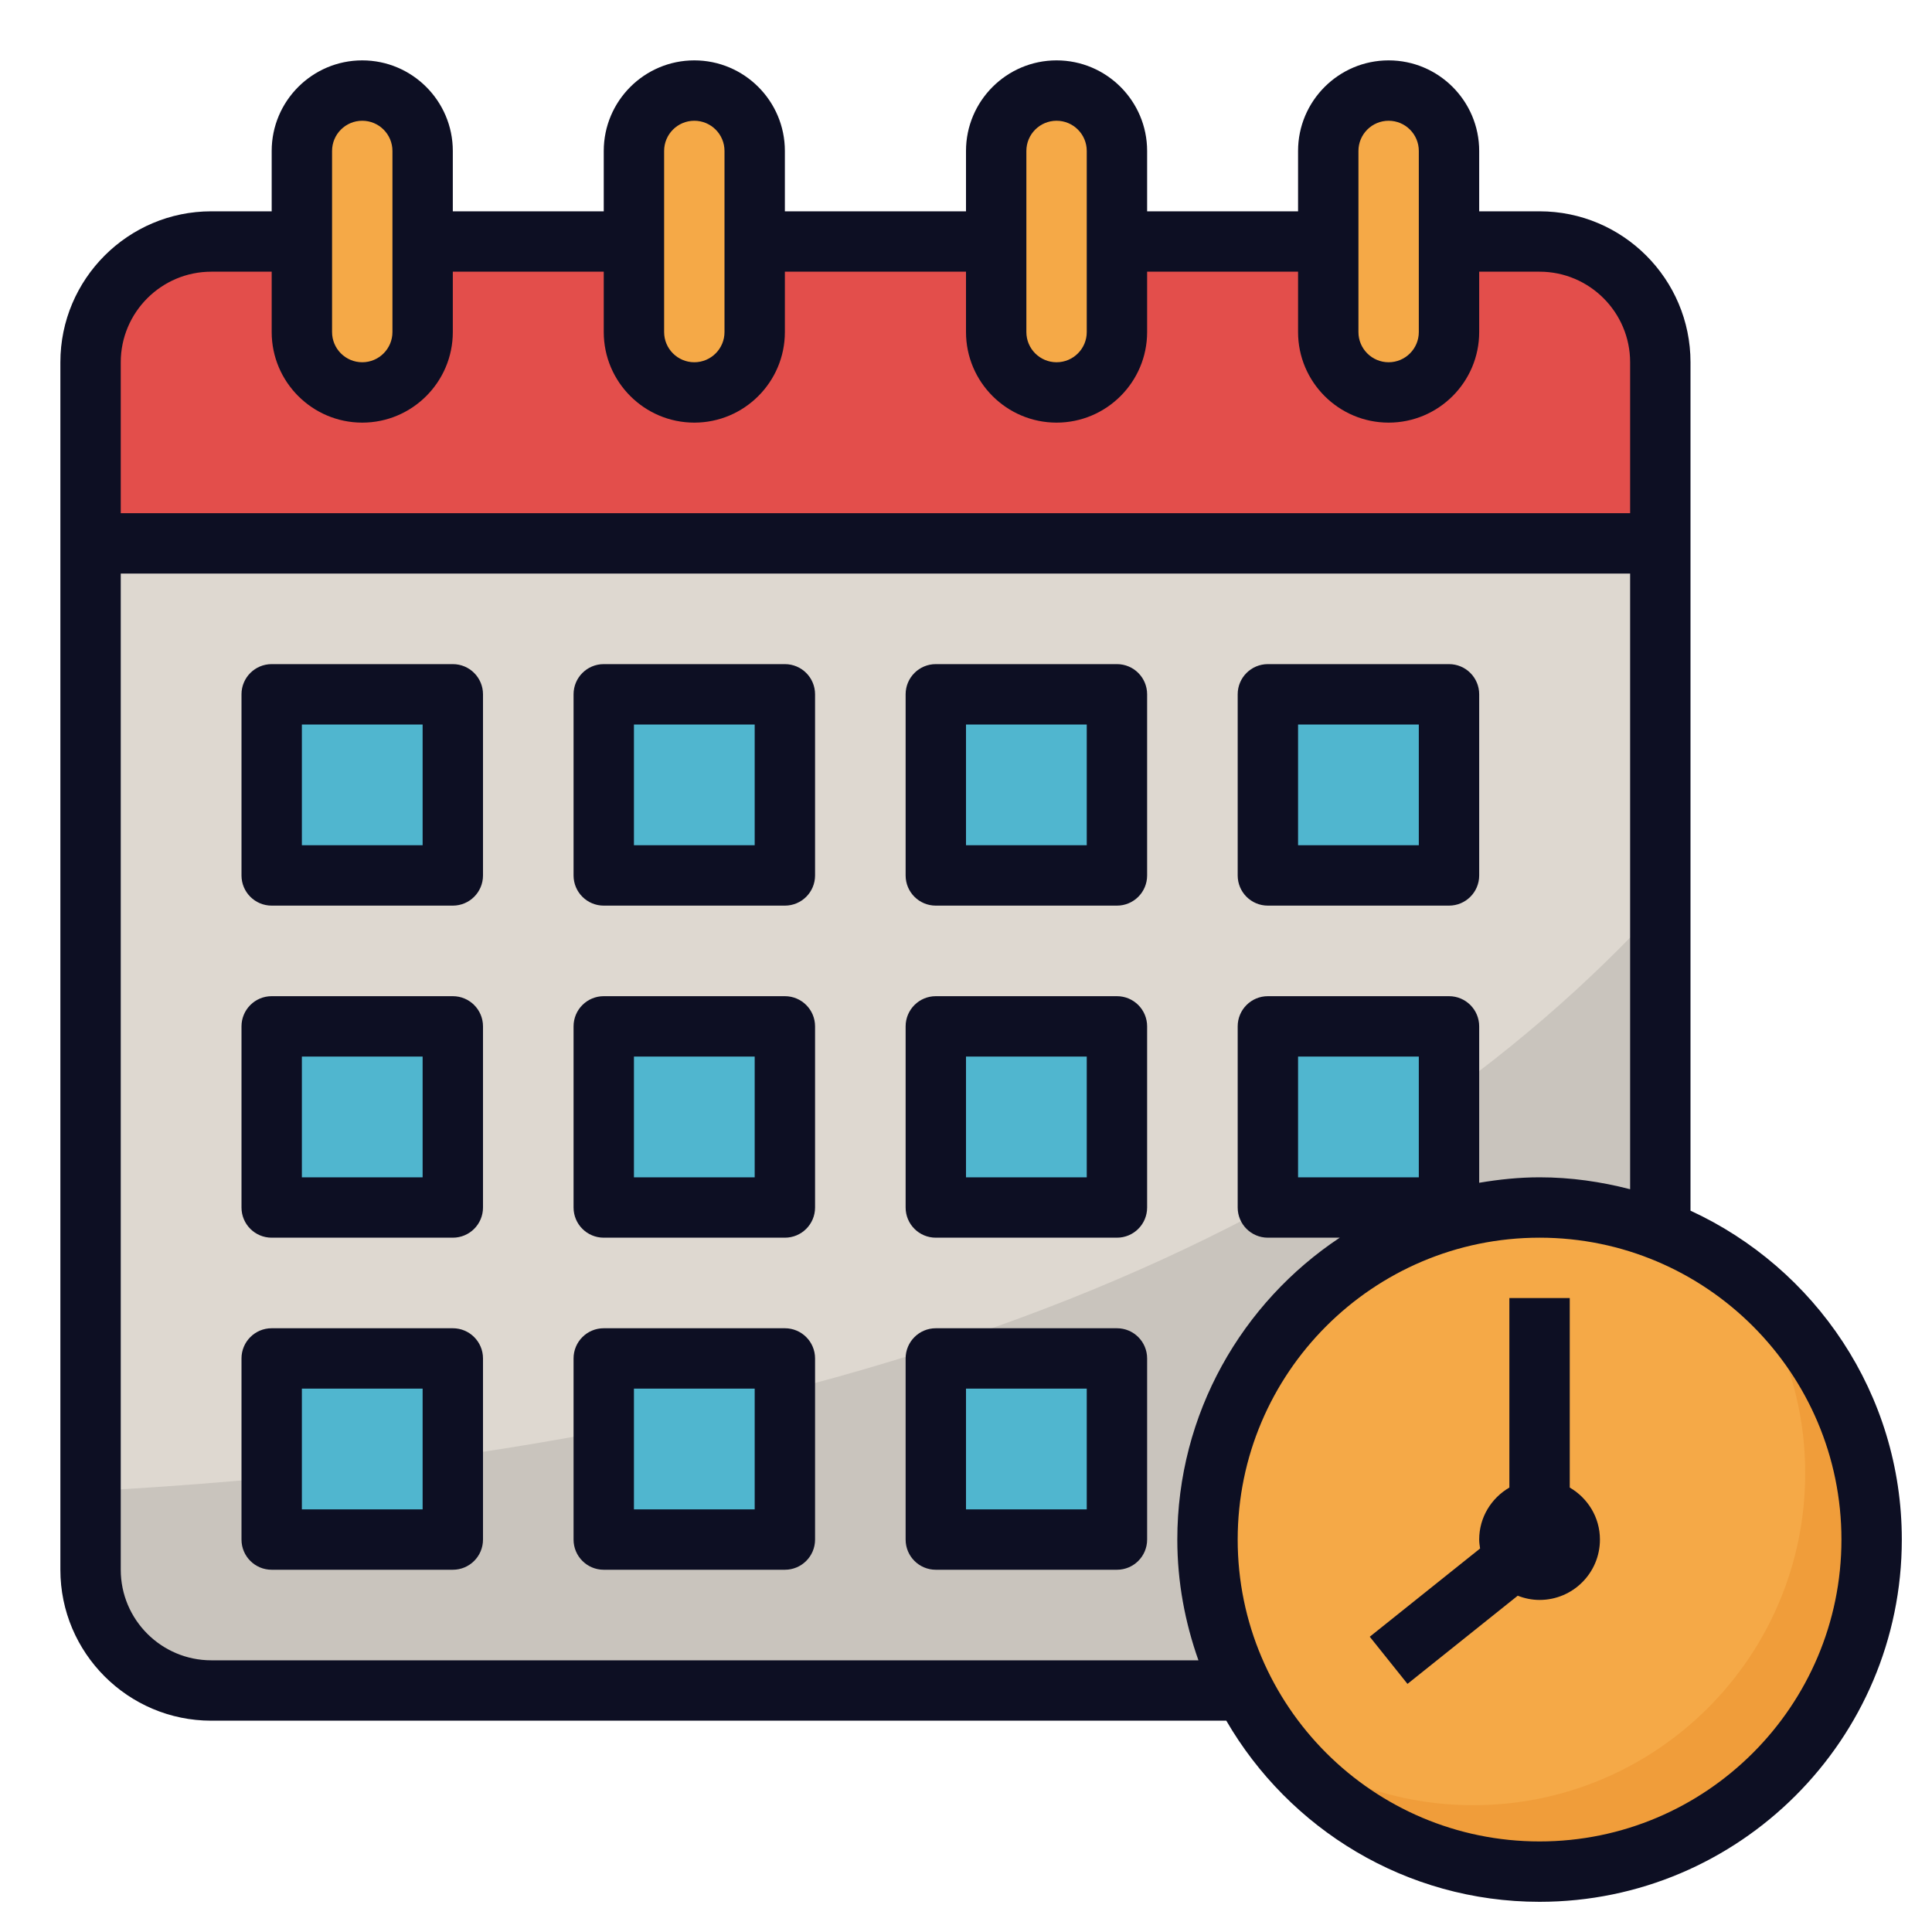
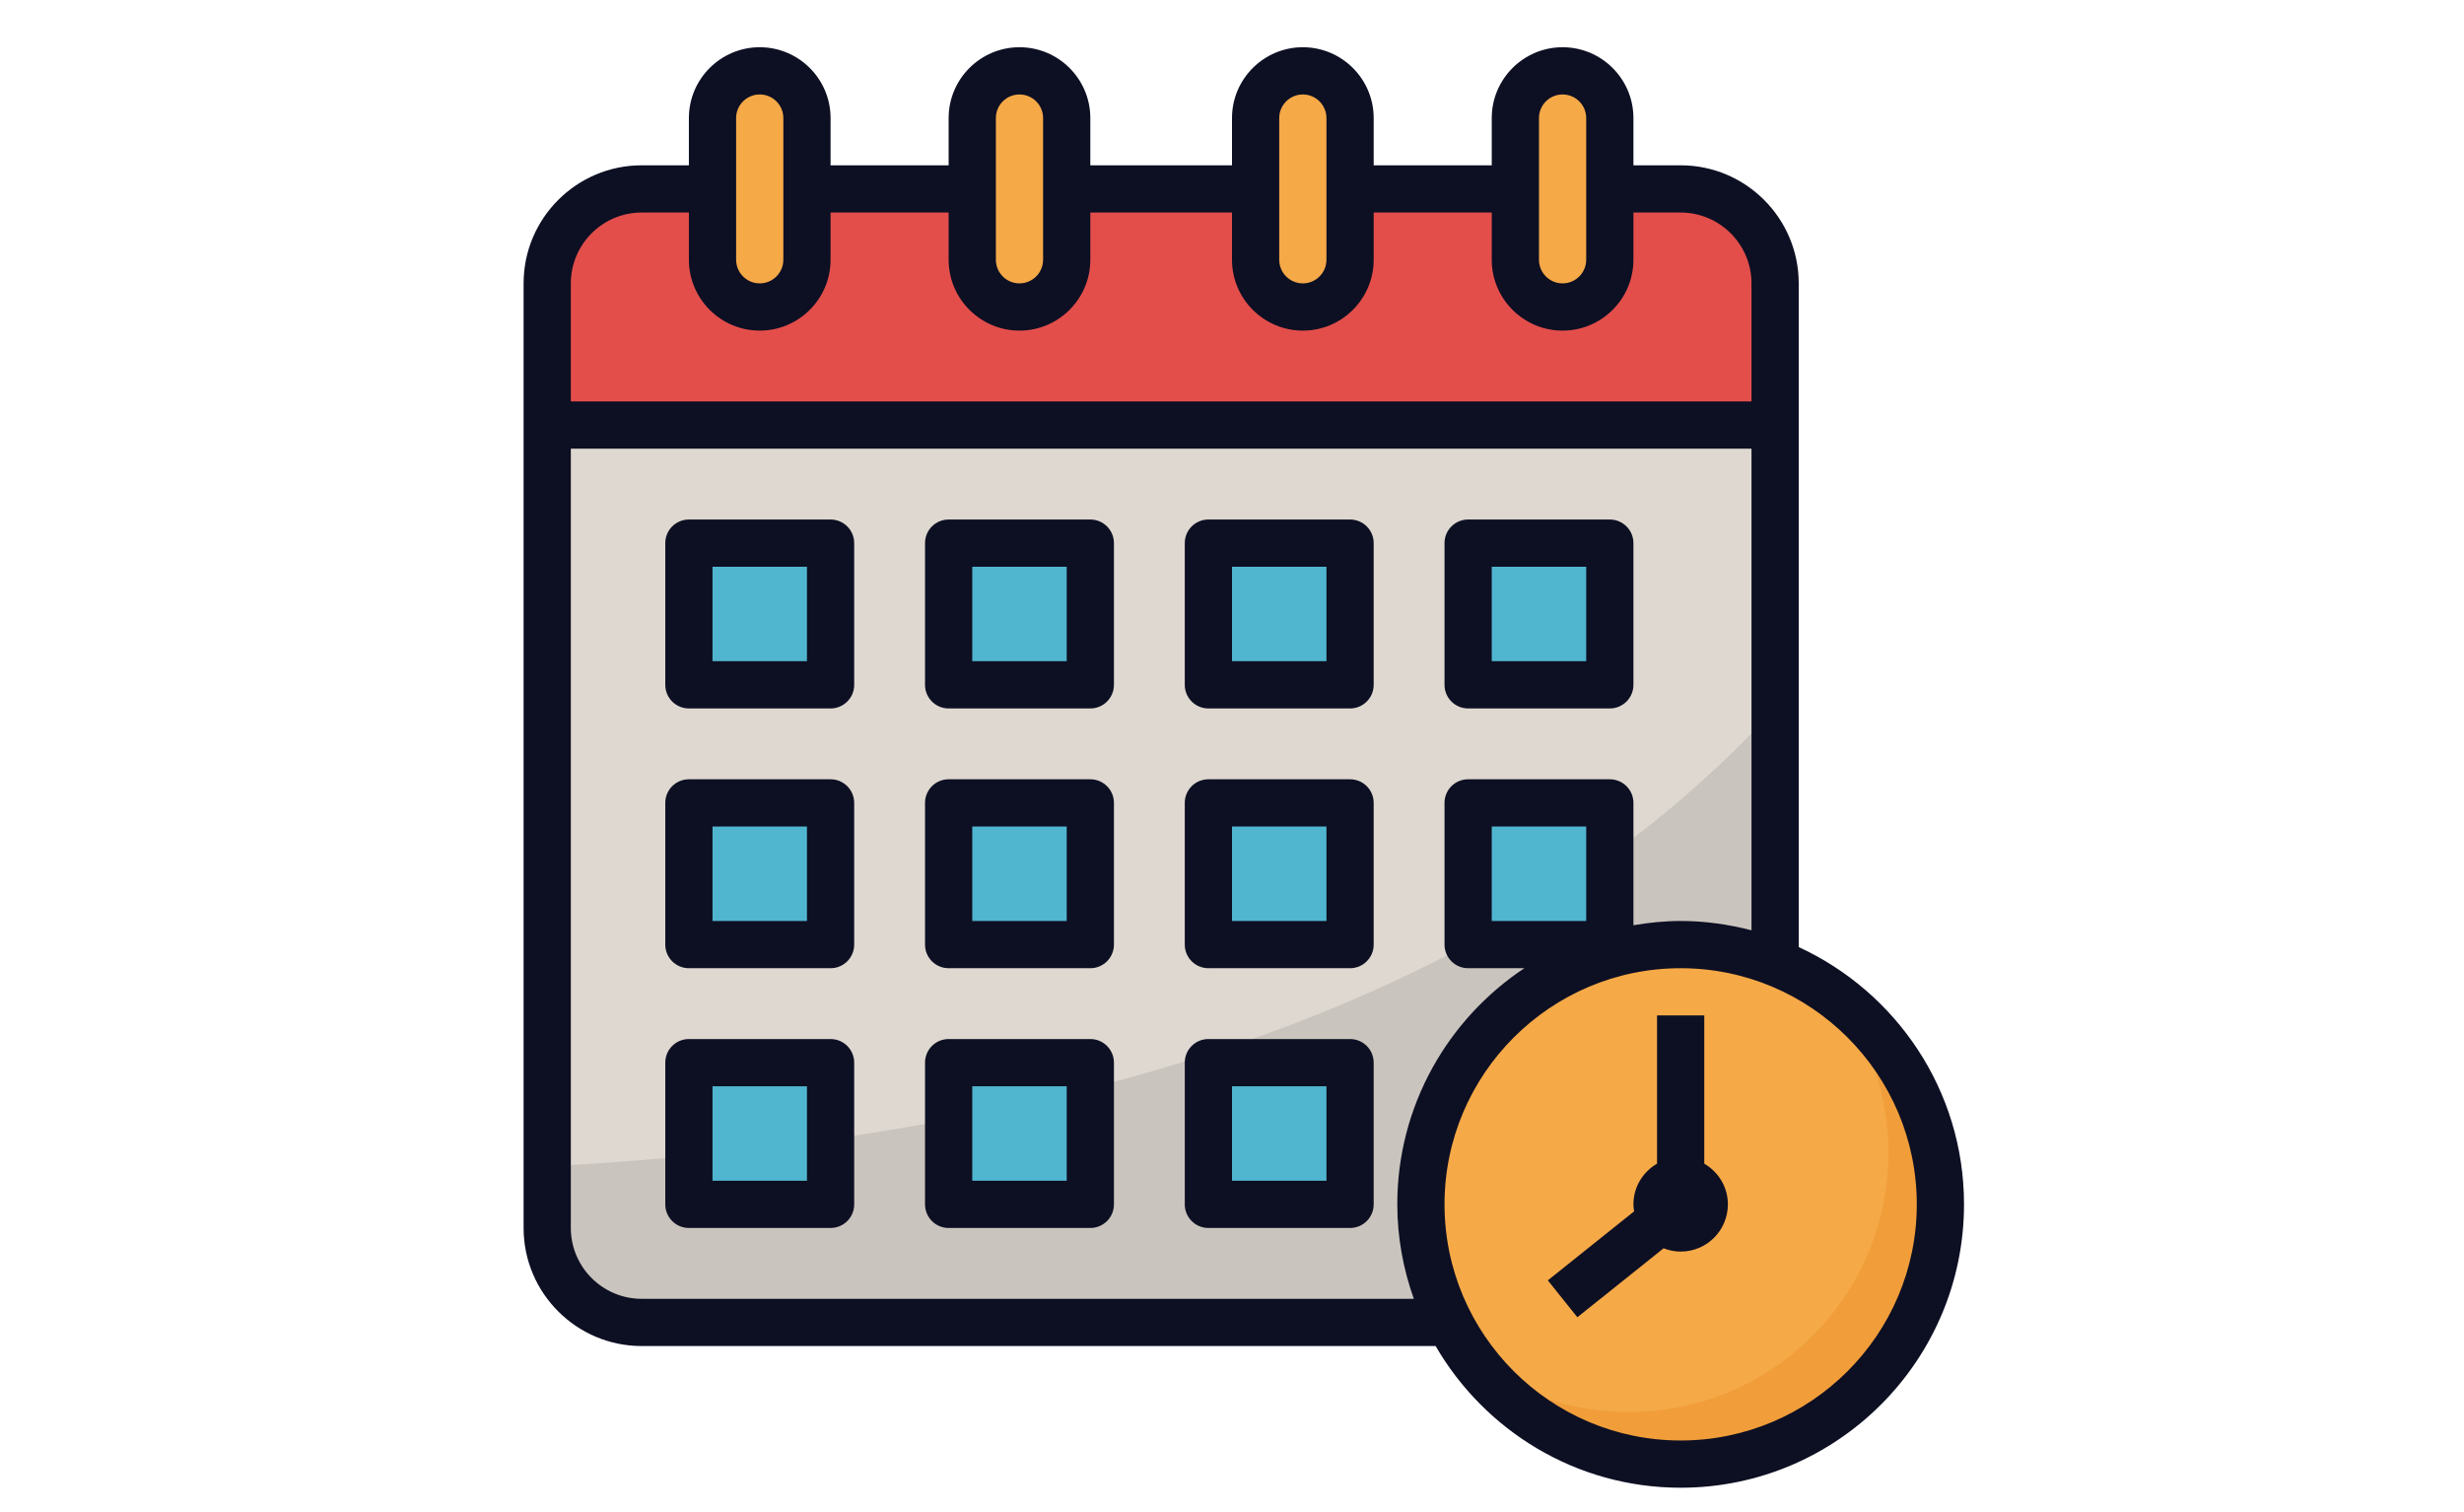
- <svg xmlns="http://www.w3.org/2000/svg" id="Layer_1_1_" enable-background="new 0 0 64 64" height="250" viewBox="0 0 64 64" width="250">
+ <svg xmlns="http://www.w3.org/2000/svg" id="Layer_1_1_" enable-background="new 0 0 64 64" height="184" viewBox="0 0 64 64" width="300">
  <path d="m51 8c2.21 0 4 1.79 4 4v39.642c0 2.21-1.79 4-4 4h-44c-2.21 0-4-1.79-4-4v-39.642c0-2.21 1.79-4 4-4z" fill="#ded8d0" />
  <path d="m7 55.642h44c2.21 0 4-1.79 4-4v-21.642c-9.464 10.354-25.474 17.971-52 19.393v2.249c0 2.21 1.79 4 4 4z" fill="#c9c4bd" />
  <circle cx="51" cy="51" fill="#f5a947" r="11" />
  <path d="m57.592 42.209c1.381 1.838 2.208 4.115 2.208 6.591 0 6.075-4.925 11-11 11-2.476 0-4.753-.828-6.591-2.209 2.007 2.672 5.192 4.409 8.791 4.409 6.075 0 11-4.925 11-11 0-3.599-1.736-6.785-4.408-8.791z" fill="#f09d3a" />
  <path d="m55 18h-52v-6c0-2.209 1.791-4 4-4h44c2.209 0 4 1.791 4 4z" fill="#e34e4b" />
  <path d="m12 13c-1.105 0-2-.895-2-2v-6c0-1.105.895-2 2-2 1.105 0 2 .895 2 2v6c0 1.105-.895 2-2 2z" fill="#f5a947" />
  <path d="m23 13c-1.105 0-2-.895-2-2v-6c0-1.105.895-2 2-2 1.105 0 2 .895 2 2v6c0 1.105-.895 2-2 2z" fill="#f5a947" />
  <path d="m35 13c-1.105 0-2-.895-2-2v-6c0-1.105.895-2 2-2 1.105 0 2 .895 2 2v6c0 1.105-.895 2-2 2z" fill="#f5a947" />
  <path d="m46 13c-1.105 0-2-.895-2-2v-6c0-1.105.895-2 2-2 1.105 0 2 .895 2 2v6c0 1.105-.895 2-2 2z" fill="#f5a947" />
  <path d="m9 23h6v6h-6z" fill="#50b6cf" />
  <path d="m20 23h6v6h-6z" fill="#50b6cf" />
  <path d="m31 23h6v6h-6z" fill="#50b6cf" />
  <path d="m42 23h6v6h-6z" fill="#50b6cf" />
  <path d="m9 34h6v6h-6z" fill="#50b6cf" />
  <path d="m20 34h6v6h-6z" fill="#50b6cf" />
  <path d="m31 34h6v6h-6z" fill="#50b6cf" />
  <path d="m42 34h6v6h-6z" fill="#50b6cf" />
  <path d="m9 45h6v6h-6z" fill="#50b6cf" />
  <path d="m20 45h6v6h-6z" fill="#50b6cf" />
  <path d="m31 45h6v6h-6z" fill="#50b6cf" />
  <g fill="#0d0f23">
    <path d="m56 40.105v-28.105c0-2.757-2.243-5-5-5h-2v-2c0-1.654-1.346-3-3-3s-3 1.346-3 3v2h-5v-2c0-1.654-1.346-3-3-3s-3 1.346-3 3v2h-6v-2c0-1.654-1.346-3-3-3s-3 1.346-3 3v2h-5v-2c0-1.654-1.346-3-3-3s-3 1.346-3 3v2h-2c-2.757 0-5 2.243-5 5v40c0 2.757 2.243 5 5 5h33.623c2.079 3.581 5.946 6 10.377 6 6.617 0 12-5.383 12-12 0-4.831-2.876-8.994-7-10.895zm-11-35.105c0-.552.448-1 1-1s1 .448 1 1v6c0 .552-.448 1-1 1s-1-.448-1-1zm-11 0c0-.552.448-1 1-1s1 .448 1 1v6c0 .552-.448 1-1 1s-1-.448-1-1zm-12 0c0-.552.448-1 1-1s1 .448 1 1v6c0 .552-.448 1-1 1s-1-.448-1-1zm-11 0c0-.552.448-1 1-1s1 .448 1 1v6c0 .552-.448 1-1 1s-1-.448-1-1zm-4 4h2v2c0 1.654 1.346 3 3 3s3-1.346 3-3v-2h5v2c0 1.654 1.346 3 3 3s3-1.346 3-3v-2h6v2c0 1.654 1.346 3 3 3s3-1.346 3-3v-2h5v2c0 1.654 1.346 3 3 3s3-1.346 3-3v-2h2c1.654 0 3 1.346 3 3v5h-50v-5c0-1.654 1.346-3 3-3zm0 46c-1.654 0-3-1.346-3-3v-33h50v20.395c-.961-.249-1.962-.395-3-.395-.683 0-1.348.071-2 .181v-5.181c0-.553-.447-1-1-1h-6c-.553 0-1 .447-1 1v6c0 .553.447 1 1 1h2.381c-3.239 2.151-5.381 5.828-5.381 10 0 1.404.255 2.747.7 4zm40-16h-4v-4h4zm4 22c-5.514 0-10-4.486-10-10s4.486-10 10-10 10 4.486 10 10-4.486 10-10 10z" />
    <path d="m52 49.277v-6.277h-2v6.277c-.595.346-1 .984-1 1.723 0 .101.015.198.03.296l-3.655 2.923 1.25 1.562 3.652-2.921c.225.088.468.14.723.14 1.105 0 2-.895 2-2 0-.738-.405-1.376-1-1.723z" />
    <path d="m15 22h-6c-.553 0-1 .447-1 1v6c0 .553.447 1 1 1h6c.553 0 1-.447 1-1v-6c0-.553-.447-1-1-1zm-1 6h-4v-4h4z" />
    <path d="m26 22h-6c-.553 0-1 .447-1 1v6c0 .553.447 1 1 1h6c.553 0 1-.447 1-1v-6c0-.553-.447-1-1-1zm-1 6h-4v-4h4z" />
    <path d="m37 22h-6c-.553 0-1 .447-1 1v6c0 .553.447 1 1 1h6c.553 0 1-.447 1-1v-6c0-.553-.447-1-1-1zm-1 6h-4v-4h4z" />
    <path d="m42 30h6c.553 0 1-.447 1-1v-6c0-.553-.447-1-1-1h-6c-.553 0-1 .447-1 1v6c0 .553.447 1 1 1zm1-6h4v4h-4z" />
    <path d="m15 33h-6c-.553 0-1 .447-1 1v6c0 .553.447 1 1 1h6c.553 0 1-.447 1-1v-6c0-.553-.447-1-1-1zm-1 6h-4v-4h4z" />
    <path d="m26 33h-6c-.553 0-1 .447-1 1v6c0 .553.447 1 1 1h6c.553 0 1-.447 1-1v-6c0-.553-.447-1-1-1zm-1 6h-4v-4h4z" />
    <path d="m37 33h-6c-.553 0-1 .447-1 1v6c0 .553.447 1 1 1h6c.553 0 1-.447 1-1v-6c0-.553-.447-1-1-1zm-1 6h-4v-4h4z" />
    <path d="m15 44h-6c-.553 0-1 .447-1 1v6c0 .553.447 1 1 1h6c.553 0 1-.447 1-1v-6c0-.553-.447-1-1-1zm-1 6h-4v-4h4z" />
    <path d="m26 44h-6c-.553 0-1 .447-1 1v6c0 .553.447 1 1 1h6c.553 0 1-.447 1-1v-6c0-.553-.447-1-1-1zm-1 6h-4v-4h4z" />
    <path d="m37 44h-6c-.553 0-1 .447-1 1v6c0 .553.447 1 1 1h6c.553 0 1-.447 1-1v-6c0-.553-.447-1-1-1zm-1 6h-4v-4h4z" />
  </g>
</svg>
